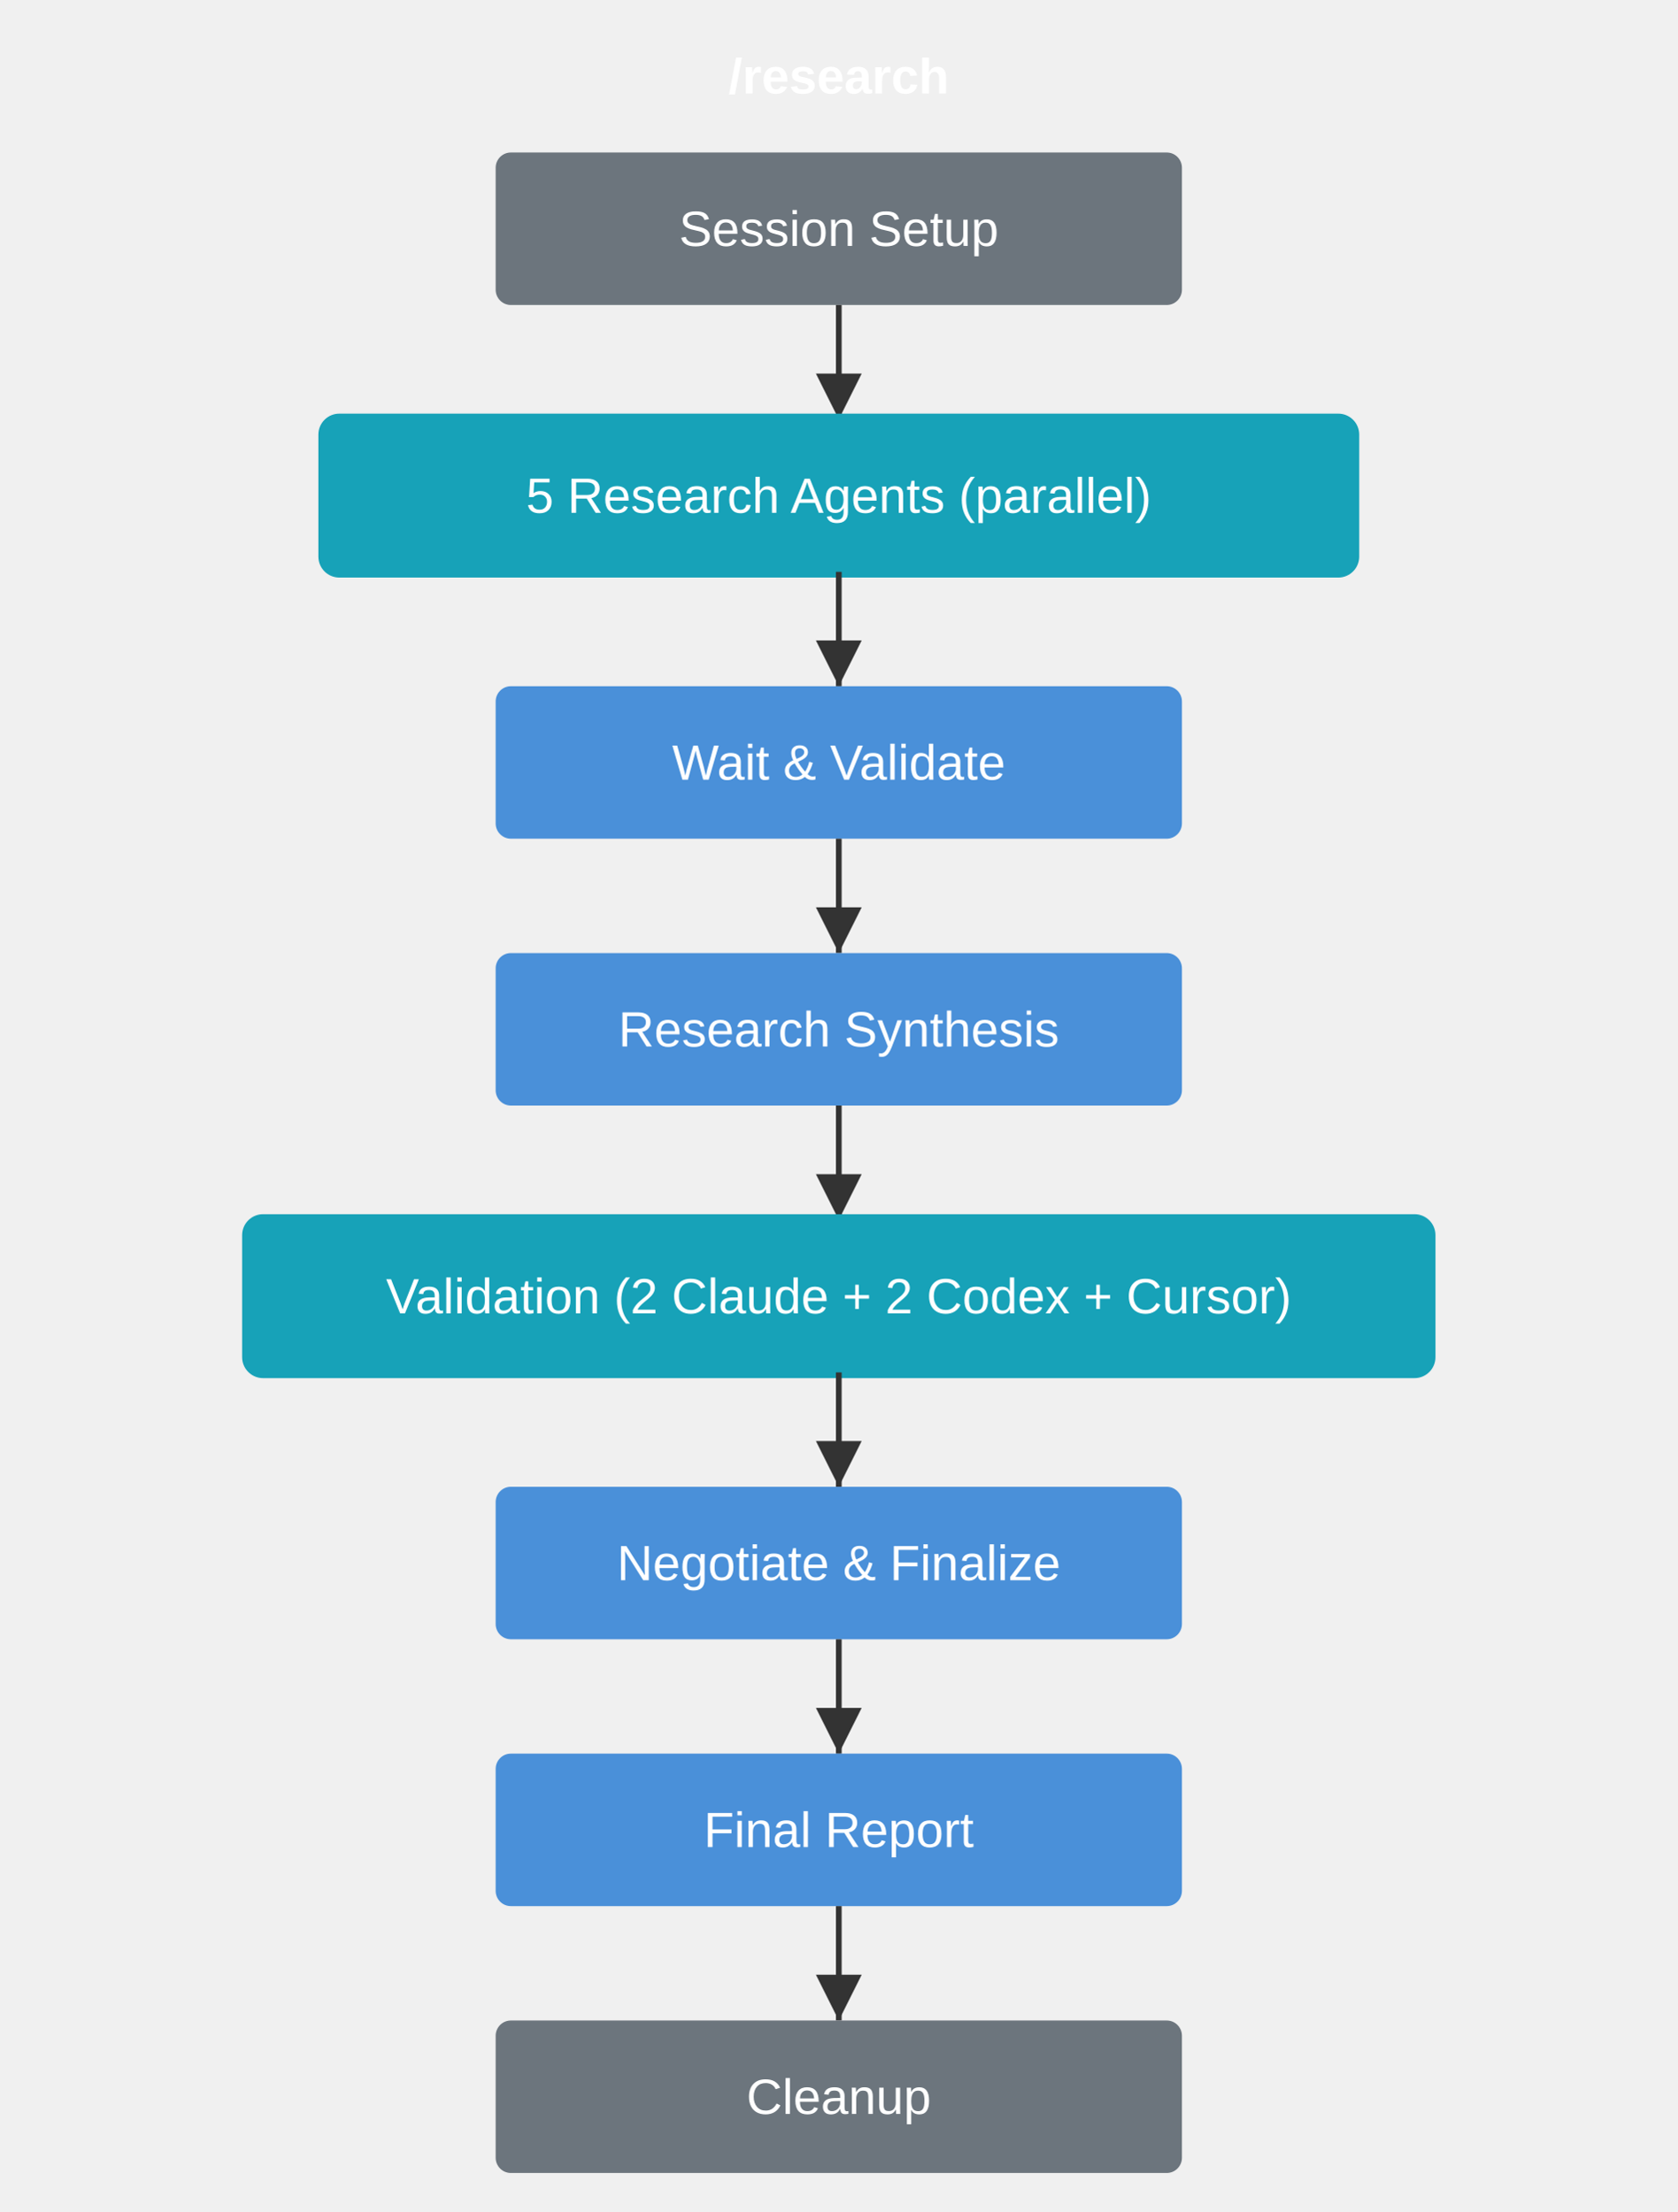
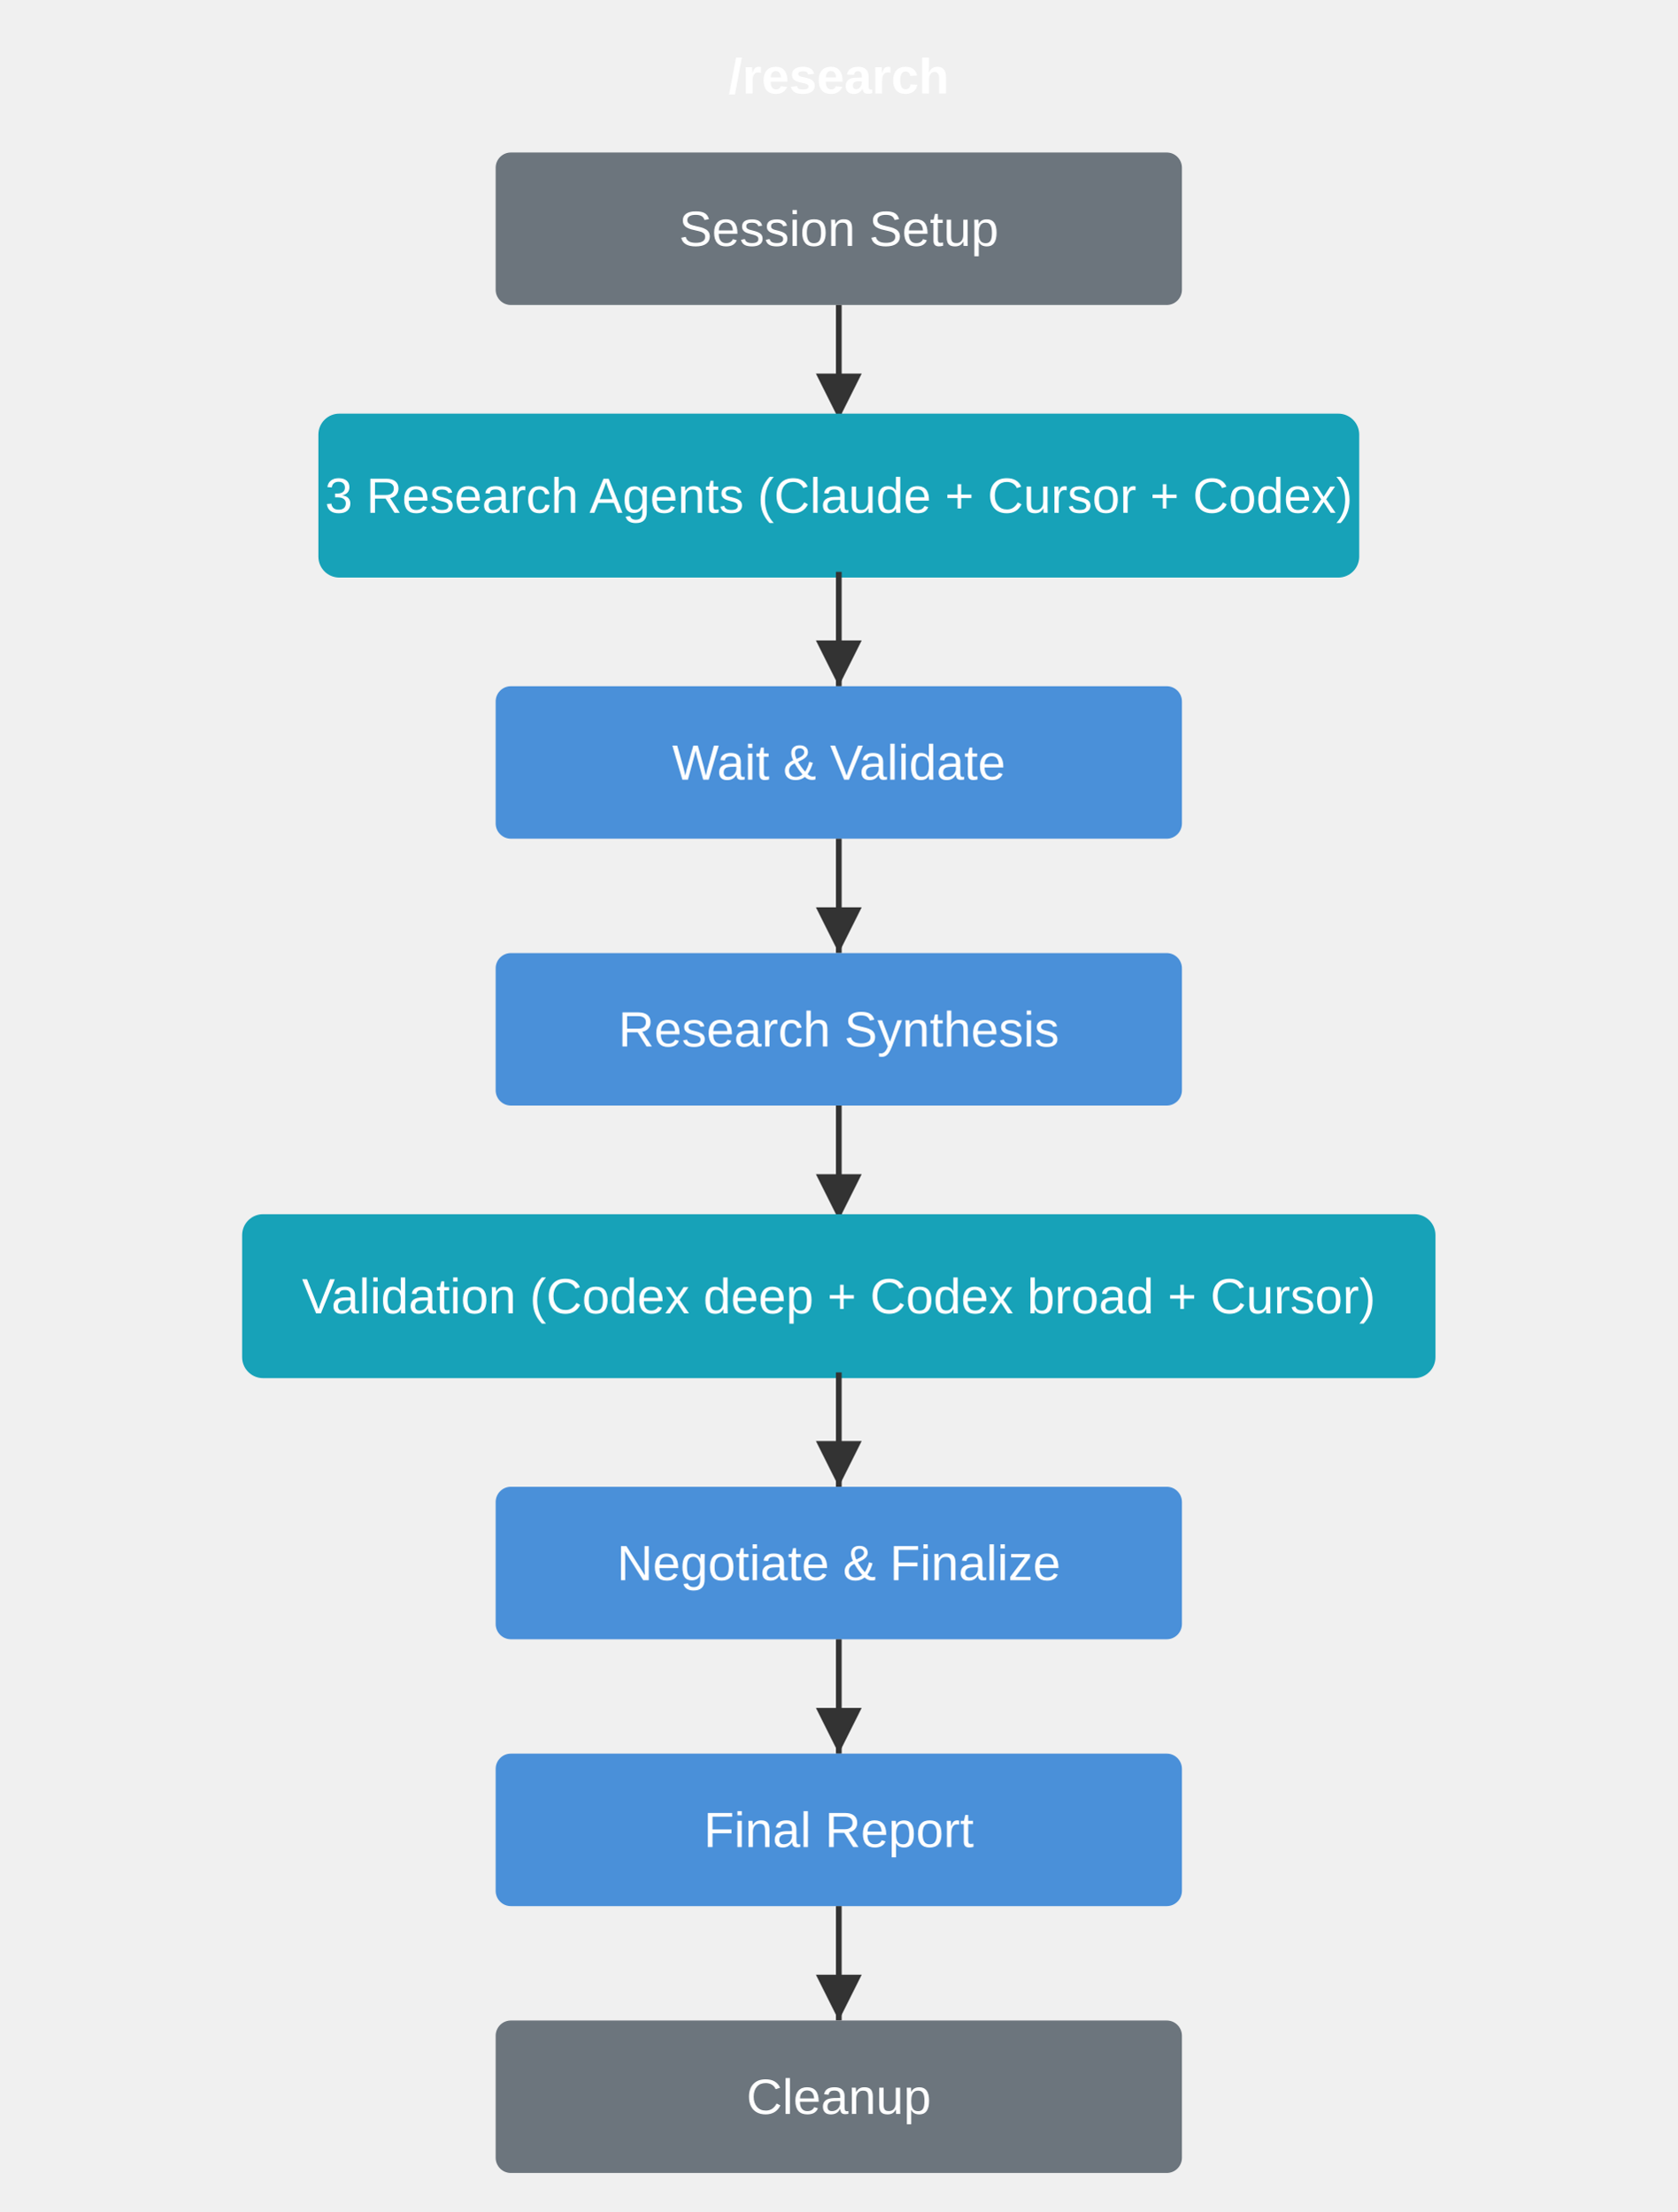
<svg xmlns="http://www.w3.org/2000/svg" viewBox="0 0 440 580" width="440" height="580">
  <defs>
    <marker id="arrow" viewBox="0 0 10 10" refX="10" refY="5" markerWidth="8" markerHeight="8" orient="auto-start-reverse">
      <path d="M 0 0 L 10 5 L 0 10 z" fill="#333" />
    </marker>
    <style>
      text { font-family: Arial, sans-serif; font-size: 13px; fill: white; text-anchor: middle; dominant-baseline: central; }
      .label { fill: #555; font-size: 11px; }
      line, polyline { stroke: #333; stroke-width: 1.5; marker-end: url(#arrow); fill: none; }
    </style>
  </defs>
  <text x="220" y="20" fill="#333" font-size="16" font-weight="bold">/research</text>
  <rect x="130" y="40" width="180" height="40" rx="4" fill="#6C757D" />
  <text x="220" y="60">Session Setup</text>
  <line x1="220" y1="80" x2="220" y2="110" />
  <rect x="85" y="110" width="270" height="40" rx="4" fill="#17A2B8" stroke="#17A2B8" stroke-width="3" />
-   <text x="220" y="130">5 Research Agents (parallel)</text>
+   <text x="220" y="130">3 Research Agents (Claude + Cursor + Codex)</text>
  <line x1="220" y1="150" x2="220" y2="180" />
  <rect x="130" y="180" width="180" height="40" rx="4" fill="#4A90D9" />
  <text x="220" y="200">Wait &amp; Validate</text>
  <line x1="220" y1="220" x2="220" y2="250" />
  <rect x="130" y="250" width="180" height="40" rx="4" fill="#4A90D9" />
  <text x="220" y="270">Research Synthesis</text>
  <line x1="220" y1="290" x2="220" y2="320" />
  <rect x="65" y="320" width="310" height="40" rx="4" fill="#17A2B8" stroke="#17A2B8" stroke-width="3" />
-   <text x="220" y="340">Validation (2 Claude + 2 Codex + Cursor)</text>
+   <text x="220" y="340">Validation (Codex deep + Codex broad + Cursor)</text>
  <line x1="220" y1="360" x2="220" y2="390" />
  <rect x="130" y="390" width="180" height="40" rx="4" fill="#4A90D9" />
  <text x="220" y="410">Negotiate &amp; Finalize</text>
  <line x1="220" y1="430" x2="220" y2="460" />
  <rect x="130" y="460" width="180" height="40" rx="4" fill="#4A90D9" />
  <text x="220" y="480">Final Report</text>
  <line x1="220" y1="500" x2="220" y2="530" />
  <rect x="130" y="530" width="180" height="40" rx="4" fill="#6C757D" />
  <text x="220" y="550">Cleanup</text>
</svg>
